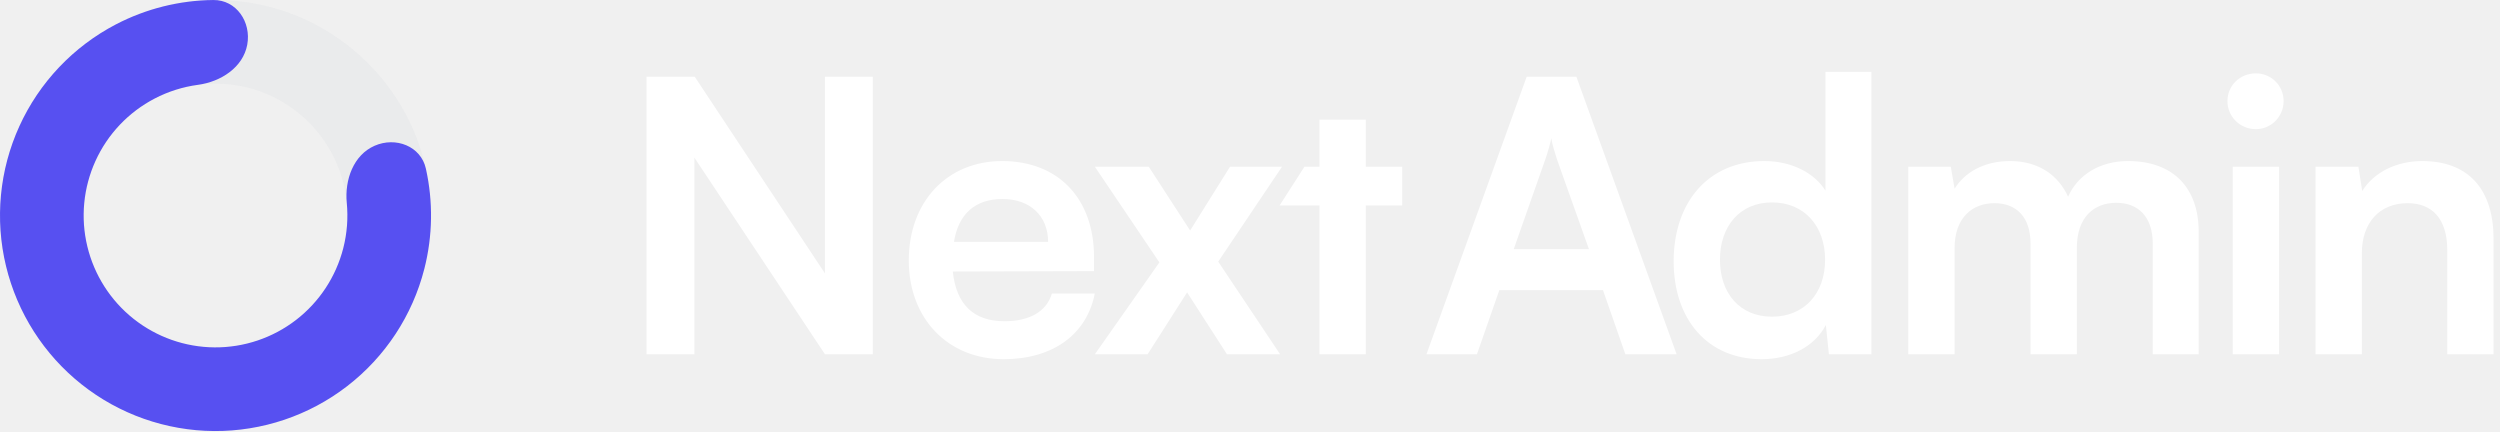
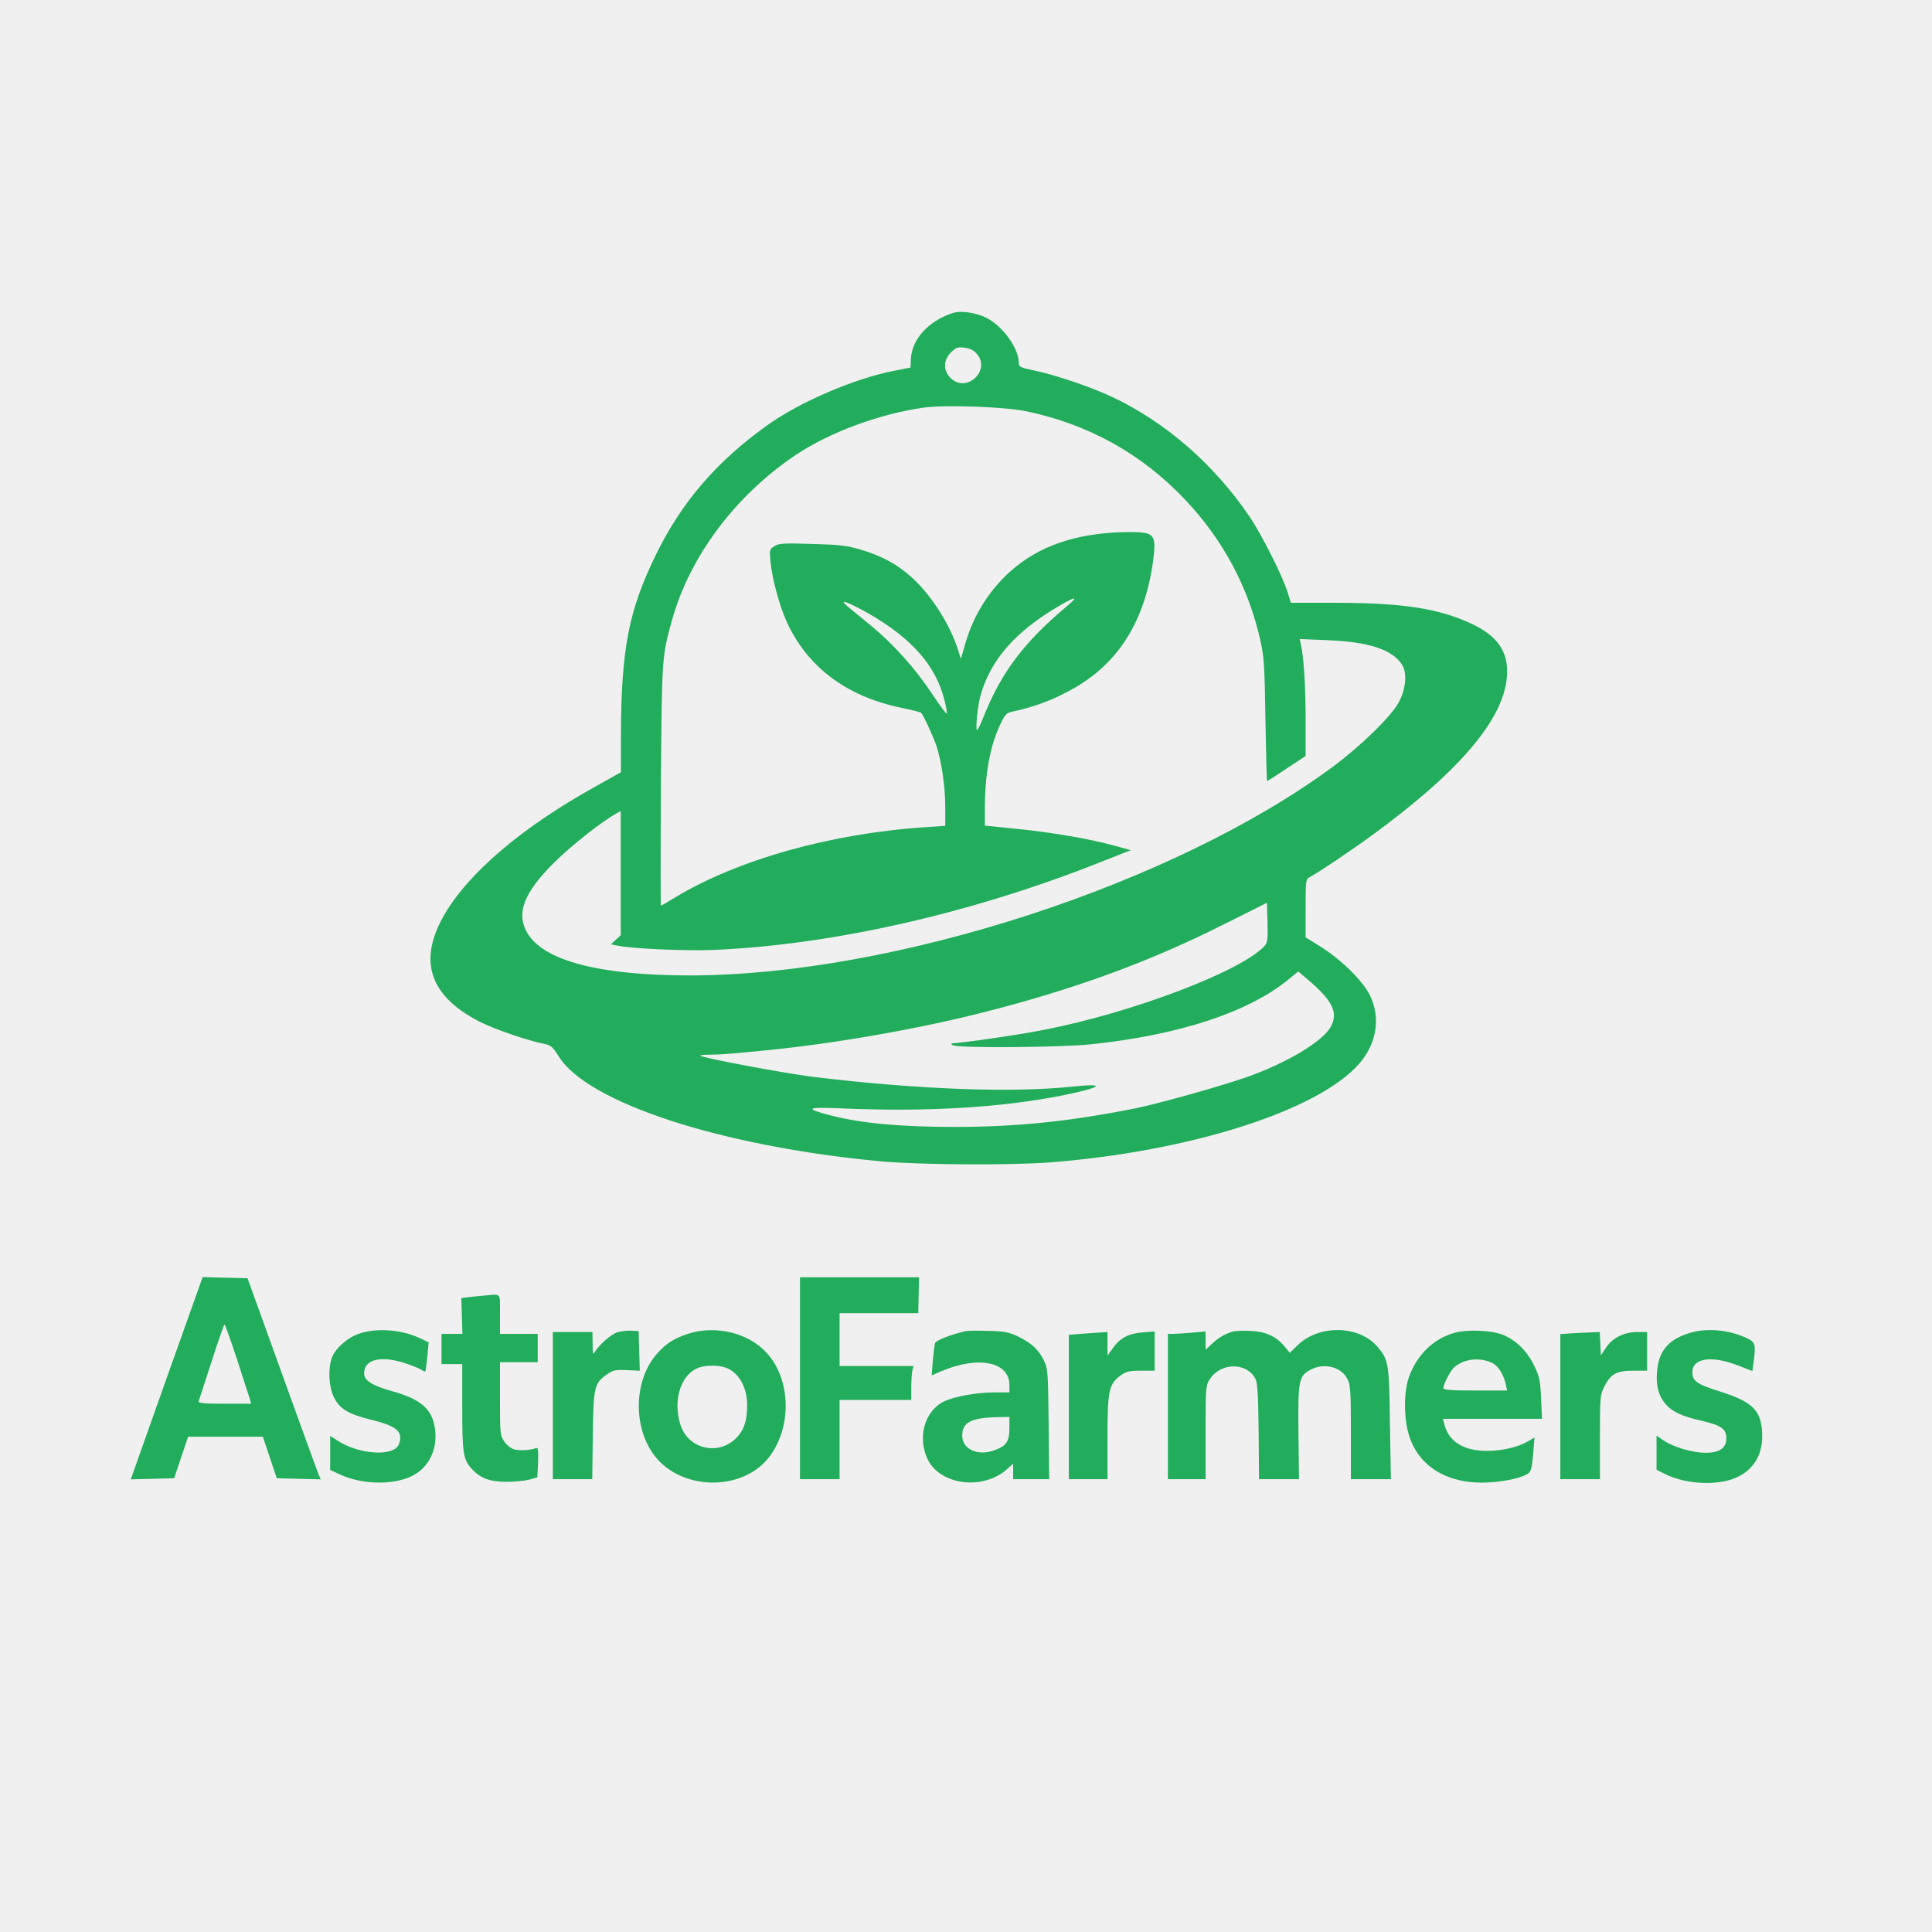
- <svg xmlns="http://www.w3.org/2000/svg" width="174" height="30" viewBox="0 0 174 30" fill="none">
-   <path opacity="0.2" d="M30 15C30 23.284 23.284 30 15 30C6.716 30 0 23.284 0 15C0 6.716 6.716 0 15 0C23.284 0 30 6.716 30 15ZM5.822 15C5.822 20.069 9.931 24.178 15 24.178C20.069 24.178 24.178 20.069 24.178 15C24.178 9.931 20.069 5.822 15 5.822C9.931 5.822 5.822 9.931 5.822 15Z" fill="#D1D5DB" />
-   <path d="M26.071 10.145C27.543 9.499 29.291 10.169 29.641 11.738C30.151 14.027 30.12 16.418 29.532 18.716C28.703 21.961 26.811 24.835 24.158 26.88C21.506 28.924 18.245 30.023 14.896 30C11.547 29.977 8.302 28.833 5.678 26.752C3.054 24.671 1.203 21.771 0.418 18.515C-0.367 15.259 -0.04 11.835 1.348 8.786C2.735 5.738 5.103 3.242 8.073 1.695C10.178 0.6 12.499 0.025 14.844 0.001C16.451 -0.016 17.501 1.534 17.208 3.114V3.114C16.914 4.695 15.372 5.69 13.778 5.904C12.732 6.044 11.711 6.365 10.762 6.859C8.944 7.806 7.495 9.333 6.647 11.198C5.798 13.063 5.597 15.159 6.078 17.151C6.558 19.143 7.691 20.917 9.296 22.191C10.902 23.464 12.887 24.164 14.937 24.178C16.986 24.192 18.981 23.52 20.604 22.269C22.227 21.018 23.384 19.259 23.892 17.274C24.157 16.237 24.237 15.17 24.136 14.119C23.981 12.519 24.599 10.79 26.071 10.145V10.145Z" fill="#5750F1" />
-   <path d="M48.329 24.657H45V5.343H48.355L57.417 19.029V5.343H60.746V24.657H57.417L48.329 10.971V24.657Z" fill="white" />
-   <path d="M69.856 25C65.973 25 63.251 22.173 63.251 18.131C63.251 14.036 65.92 11.209 69.751 11.209C73.661 11.209 76.144 13.824 76.144 17.893V18.87L66.316 18.897C66.554 21.195 67.769 22.358 69.909 22.358C71.679 22.358 72.842 21.671 73.212 20.429H76.197C75.642 23.283 73.264 25 69.856 25ZM69.777 13.851C67.875 13.851 66.712 14.881 66.395 16.836H72.948C72.948 15.04 71.706 13.851 69.777 13.851Z" fill="white" />
-   <path d="M79.874 24.657H76.202L80.693 18.263L76.202 11.605H79.954L82.833 16.044L85.608 11.605H89.227L84.788 18.21L89.095 24.657H85.396L82.622 20.35L79.874 24.657Z" fill="white" />
-   <path d="M95.058 24.657H91.835V14.3H89.06L90.787 11.605H91.835V8.329H95.058V11.605H97.594V14.3H95.058V24.657Z" fill="white" />
-   <path d="M102.795 24.657H99.281L106.256 5.343H109.717L116.692 24.657H113.125L111.566 20.192H104.354L102.795 24.657ZM107.55 11.103L105.357 17.338H110.589L108.369 11.103C108.211 10.601 108.026 10.02 107.973 9.624C107.894 9.993 107.735 10.575 107.55 11.103Z" fill="white" />
-   <path d="M122.615 25C118.837 25 116.486 22.226 116.486 18.184C116.486 14.115 118.864 11.209 122.8 11.209C124.623 11.209 126.235 11.975 127.054 13.27V5H130.251V24.657H127.292L127.08 22.622C126.288 24.128 124.597 25 122.615 25ZM123.329 22.041C125.574 22.041 127.027 20.429 127.027 18.078C127.027 15.727 125.574 14.088 123.329 14.088C121.083 14.088 119.709 15.753 119.709 18.078C119.709 20.403 121.083 22.041 123.329 22.041Z" fill="white" />
-   <path d="M136.04 24.657H132.817V11.605H135.776L136.04 13.137C136.701 12.054 138.022 11.209 139.898 11.209C141.879 11.209 143.253 12.186 143.94 13.692C144.6 12.186 146.133 11.209 148.114 11.209C151.285 11.209 153.028 13.111 153.028 16.123V24.657H149.832V16.968C149.832 15.092 148.828 14.115 147.295 14.115C145.736 14.115 144.548 15.119 144.548 17.259V24.657H141.324V16.942C141.324 15.119 140.347 14.141 138.814 14.141C137.282 14.141 136.04 15.145 136.04 17.259V24.657Z" fill="white" />
-   <path d="M157.012 8.989C155.902 8.989 155.03 8.118 155.03 7.034C155.03 5.951 155.902 5.106 157.012 5.106C158.068 5.106 158.94 5.951 158.94 7.034C158.94 8.118 158.068 8.989 157.012 8.989ZM155.4 24.657V11.605H158.623V24.657H155.4Z" fill="white" />
-   <path d="M164.384 24.657H161.161V11.605H164.146L164.41 13.296C165.23 11.975 166.815 11.209 168.585 11.209C171.861 11.209 173.552 13.243 173.552 16.625V24.657H170.329V17.391C170.329 15.198 169.245 14.141 167.581 14.141C165.599 14.141 164.384 15.515 164.384 17.629V24.657Z" fill="white" />
+ <svg xmlns="http://www.w3.org/2000/svg" version="1.0" width="1024pt" height="1024pt" viewBox="0 0 1024 1024" preserveAspectRatio="xMidYMid meet">
+   <g transform="translate(0,1024) scale(0.1,-0.1)" fill="#22ad5c" stroke="none">
+     <path d="M5050 8581 c-129 -42 -218 -140 -222 -244 l-2 -45 -86 -17 c-211 -41 -500 -165 -672 -288 -270 -193 -453 -406 -589 -682 -147 -299 -186 -502 -188 -959 l0 -199 -139 -78 c-382 -212 -665 -452 -795 -674 -143 -244 -83 -432 183 -569 77 -40 260 -103 350 -120 29 -6 41 -17 72 -66 153 -245 861 -476 1703 -555 200 -19 687 -22 900 -6 743 58 1421 274 1639 523 93 107 115 244 57 362 -38 78 -152 190 -264 260 l-77 48 0 154 c0 148 1 154 22 165 47 25 218 140 333 224 461 337 695 612 712 839 10 130 -48 216 -192 282 -171 79 -358 108 -701 109 l-252 0 -17 55 c-26 85 -137 305 -201 400 -187 277 -444 501 -727 635 -110 52 -299 117 -414 141 -73 15 -83 20 -83 39 0 79 -84 196 -173 241 -53 27 -135 39 -177 25z m127 -216 c78 -90 -58 -213 -140 -127 -39 40 -37 93 3 134 28 27 36 30 73 25 28 -4 49 -14 64 -32z m258 -304 c331 -68 615 -225 845 -468 203 -214 338 -467 401 -751 19 -85 22 -137 26 -419 3 -178 7 -323 9 -323 2 0 49 30 104 67 l100 66 0 196 c0 176 -10 334 -26 400 l-5 24 143 -6 c221 -8 348 -50 399 -130 28 -44 21 -127 -17 -199 -40 -74 -195 -226 -343 -337 -843 -626 -2332 -1111 -3416 -1111 -477 0 -774 78 -860 225 -61 104 -19 214 144 375 91 90 255 219 329 259 l22 12 0 -329 0 -329 -26 -24 -26 -24 34 -7 c75 -16 362 -29 508 -23 635 27 1374 195 2059 468 l155 61 -85 23 c-132 37 -339 72 -521 90 l-168 17 0 90 c0 181 27 330 80 443 23 50 34 64 57 69 135 29 235 68 345 132 229 134 364 352 408 657 21 153 12 165 -122 165 -253 -1 -452 -61 -603 -183 -127 -102 -222 -246 -268 -406 l-24 -83 -17 53 c-44 135 -143 289 -245 380 -75 68 -157 112 -266 145 -78 23 -114 27 -262 31 -152 5 -176 3 -199 -12 -26 -17 -26 -20 -20 -84 8 -85 46 -228 84 -313 110 -243 318 -400 612 -460 52 -11 98 -22 102 -26 13 -13 65 -127 82 -177 27 -85 46 -215 46 -321 l0 -101 -102 -7 c-504 -33 -1001 -173 -1332 -374 -37 -23 -70 -42 -73 -42 -2 0 -2 287 0 638 5 677 5 680 57 869 93 340 334 663 655 880 182 122 447 220 685 253 112 15 421 4 535 -19z m220 -1034 c-226 -189 -347 -349 -441 -584 -16 -40 -32 -73 -35 -73 -10 0 2 124 17 180 53 192 184 342 420 480 88 51 102 50 39 -3z m-1051 -39 c228 -131 356 -276 401 -456 9 -35 15 -67 13 -73 -2 -5 -35 39 -74 98 -92 139 -207 268 -329 368 -54 44 -110 90 -124 102 -49 42 1 24 113 -39z m2099 -1761 c-120 -133 -698 -354 -1173 -446 -124 -25 -437 -70 -485 -71 -5 0 -3 -5 5 -10 24 -16 574 -12 733 5 466 49 831 169 1043 341 l55 45 47 -40 c133 -112 166 -176 127 -250 -40 -79 -234 -195 -450 -271 -148 -51 -462 -139 -590 -165 -348 -69 -627 -98 -955 -98 -285 0 -491 19 -649 59 -149 38 -140 47 34 40 459 -21 862 3 1191 69 206 42 232 65 51 46 -322 -34 -814 -16 -1366 50 -157 19 -596 101 -609 114 -3 3 21 5 54 5 52 0 126 6 314 25 357 36 794 113 1135 200 480 122 873 266 1260 460 l240 120 3 -104 c2 -88 0 -107 -15 -124z" fill="#22ad5c" />
+     <path d="M883 2935 l-190 -536 115 3 115 3 37 110 37 110 198 0 198 0 37 -110 37 -110 116 -3 117 -3 -10 23 c-6 13 -93 253 -194 533 l-184 510 -119 3 -119 3 -191 -536z m374 98 c33 -104 64 -198 68 -210 l6 -23 -141 0 c-109 0 -141 3 -137 13 2 6 33 101 68 209 35 109 66 198 69 198 3 0 33 -84 67 -187z" fill="#22ad5c" />
+     <path d="M4240 2935 l0 -535 105 0 105 0 0 210 0 210 190 0 190 0 0 68 c0 37 3 77 6 90 l6 22 -196 0 -196 0 0 140 0 140 209 0 208 0 2 95 2 95 -316 0 -315 0 0 -535z" fill="#22ad5c" />
+     <path d="M2565 3373 c-22 -2 -58 -5 -80 -8 l-40 -5 3 -95 3 -95 -55 0 -56 0 0 -80 0 -80 55 0 55 0 0 -230 c0 -246 5 -277 53 -328 44 -48 96 -66 182 -66 44 0 99 6 122 12 l41 12 4 80 c2 64 0 79 -10 75 -31 -12 -89 -15 -117 -7 -17 5 -40 23 -52 42 -22 31 -23 42 -23 226 l0 194 100 0 100 0 0 75 0 75 -100 0 -100 0 0 105 c0 118 10 106 -85 98z" fill="#22ad5c" />
+     <path d="M1902 3171 c-63 -22 -127 -80 -144 -130 -20 -60 -15 -151 11 -205 31 -64 76 -91 202 -122 134 -33 168 -64 143 -129 -26 -67 -212 -55 -326 20 l-38 25 0 -90 0 -91 54 -25 c111 -51 266 -56 367 -13 97 42 149 139 135 253 -14 106 -72 159 -226 202 -106 29 -150 57 -150 94 0 80 98 99 240 47 30 -11 61 -24 68 -30 7 -5 14 -8 16 -6 2 2 7 38 11 79 l7 75 -39 19 c-100 49 -236 60 -331 27z" fill="#22ad5c" />
+     <path d="M3273 3179 c-32 -9 -97 -66 -120 -104 -10 -17 -12 -11 -12 43 l-1 62 -105 0 -105 0 0 -390 0 -390 104 0 105 0 3 233 c3 260 8 277 79 325 29 20 44 23 102 20 l68 -3 -3 105 -3 105 -40 2 c-22 1 -55 -3 -72 -8z" fill="#22ad5c" />
+     <path d="M3648 3171 c-72 -23 -117 -51 -163 -103 -124 -136 -133 -384 -20 -538 142 -194 476 -198 616 -7 117 159 110 406 -16 545 -96 107 -270 150 -417 103z m217 -188 c59 -32 95 -105 95 -190 0 -75 -14 -125 -47 -163 -93 -111 -267 -76 -308 63 -36 121 -1 245 80 290 47 25 133 25 180 0z" fill="#22ad5c" />
+     <path d="M5115 3184 c-81 -19 -155 -49 -159 -63 -3 -9 -8 -51 -12 -94 l-6 -77 48 21 c199 85 364 52 364 -72 l0 -39 -79 0 c-97 0 -215 -22 -270 -49 -103 -53 -140 -194 -82 -310 69 -133 290 -160 416 -50 l35 31 0 -41 0 -41 96 0 95 0 -3 293 c-3 284 -4 293 -27 340 -28 56 -67 91 -141 126 -46 21 -72 26 -155 27 -55 2 -109 1 -120 -2z m235 -512 c0 -71 -15 -95 -75 -117 -90 -35 -175 2 -175 76 0 71 47 95 193 98 l57 1 0 -58z" fill="#22ad5c" />
+     <path d="M6529 3181 c-42 -14 -72 -32 -106 -64 l-33 -31 0 49 0 48 -77 -7 c-42 -3 -87 -6 -100 -6 l-23 0 0 -385 0 -385 100 0 100 0 0 249 c0 241 1 249 23 282 59 89 195 89 241 1 11 -22 15 -84 17 -280 l2 -252 106 0 106 0 -3 247 c-3 280 2 302 68 335 71 36 161 12 192 -52 16 -30 18 -67 18 -282 l0 -248 106 0 106 0 -5 293 c-4 325 -7 341 -69 412 -97 111 -306 114 -417 8 l-45 -43 -29 35 c-43 52 -99 78 -182 81 -38 2 -82 0 -96 -5z" fill="#22ad5c" />
+     <path d="M7707 3175 c-110 -31 -197 -116 -239 -233 -29 -81 -28 -226 2 -316 55 -166 212 -256 425 -243 91 6 177 26 207 49 13 10 19 36 24 101 l7 88 -34 -20 c-55 -32 -138 -51 -219 -51 -123 0 -203 50 -225 143 l-7 27 262 0 263 0 -5 108 c-4 94 -8 115 -36 173 -36 75 -91 131 -161 162 -58 26 -194 33 -264 12z m204 -160 c31 -16 58 -60 70 -112 l7 -33 -169 0 c-129 0 -169 3 -169 13 1 22 37 92 58 110 51 46 138 55 203 22z" fill="#22ad5c" />
+     <path d="M8943 3171 c-106 -36 -154 -97 -161 -208 -5 -70 9 -121 45 -164 35 -41 87 -66 194 -90 103 -24 129 -43 129 -93 0 -51 -36 -76 -110 -76 -69 0 -171 30 -222 65 l-38 26 0 -90 0 -91 48 -24 c91 -45 227 -59 330 -33 116 31 182 115 182 234 0 134 -46 182 -225 238 -121 38 -145 55 -145 102 0 75 102 90 241 36 l77 -30 6 45 c13 97 10 108 -36 130 -100 46 -222 56 -315 23z" fill="#22ad5c" />
+     <path d="M5735 3171 l-70 -6 0 -383 0 -382 103 0 102 0 0 223 c0 250 8 282 71 328 28 20 46 24 106 24 l73 0 0 104 0 104 -64 -5 c-76 -6 -120 -30 -159 -85 l-27 -38 0 63 0 62 -32 -2 c-18 -1 -64 -4 -103 -7z" fill="#22ad5c" />
+     <path d="M8328 3173 l-58 -4 0 -384 0 -385 105 0 105 0 0 223 c0 211 1 225 23 267 34 68 65 85 153 85 l74 0 0 103 0 102 -52 0 c-70 0 -132 -31 -166 -83 l-27 -41 -3 62 -3 62 -47 -2 c-26 -1 -73 -3 -104 -5z" fill="#22ad5c" />
+   </g>
</svg>
